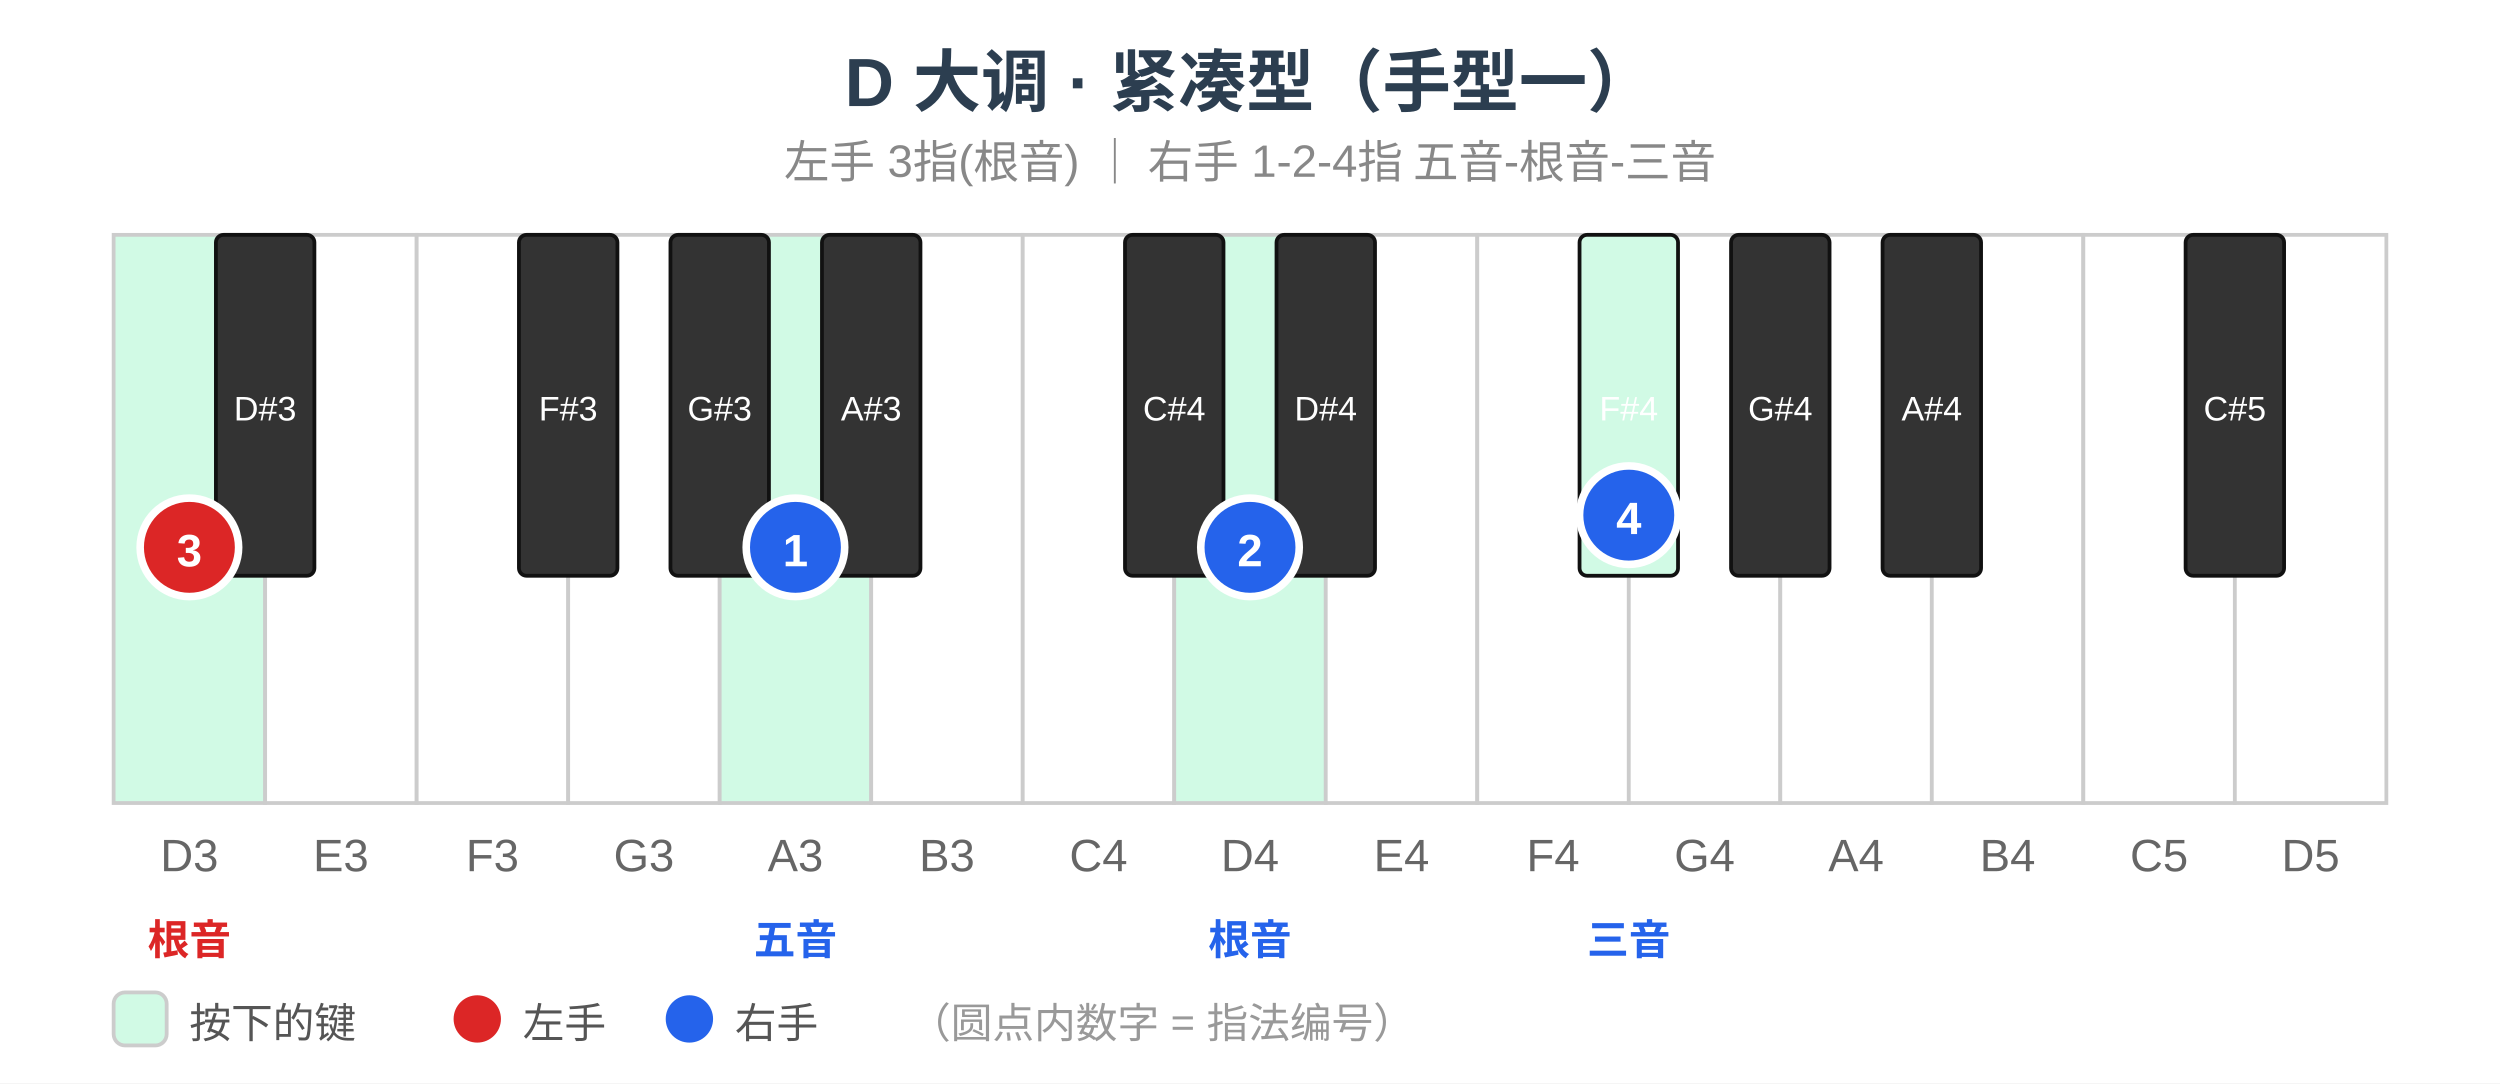
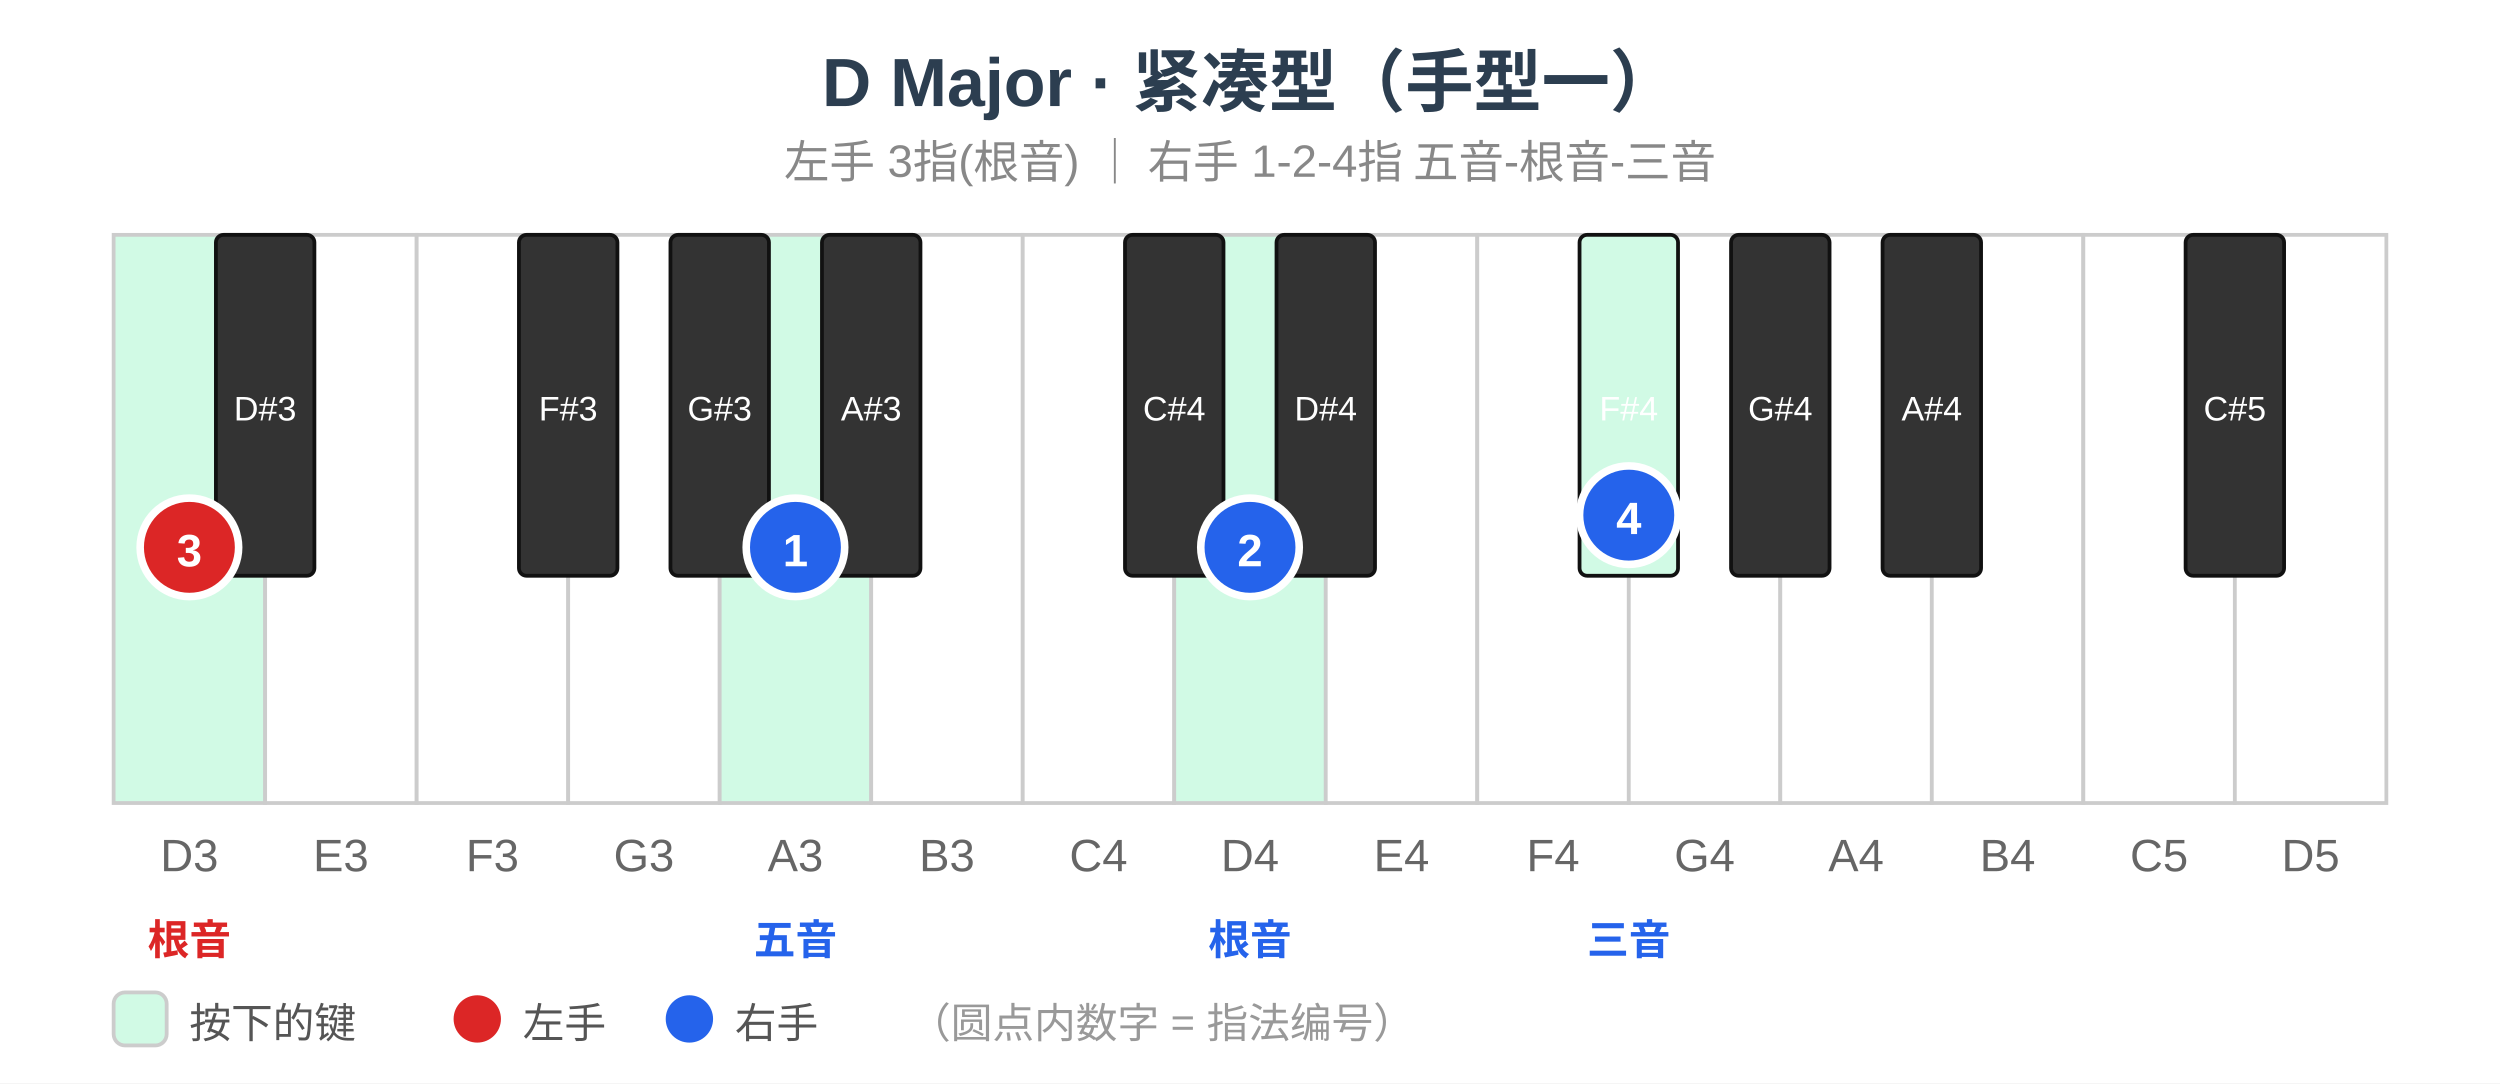
<svg xmlns="http://www.w3.org/2000/svg" viewBox="0 0 660 286" width="660" height="286">
  <rect width="660" height="286" fill="#ffffff" />
-   <text x="330.0" y="28" text-anchor="middle" font-family="Arial,sans-serif" font-size="18" font-weight="bold" fill="#2c3e50">D 大调 · 紧凑型（手型一）</text>
+   <text x="330.0" y="28" text-anchor="middle" font-family="Arial,sans-serif" font-size="18" font-weight="bold" fill="#2c3e50">D Major · 紧凑型（手型一）</text>
  <text x="330.0" y="47" text-anchor="middle" font-family="Arial,sans-serif" font-size="12" fill="#888">左手 3指(根音) ｜ 右手 1-2-4指 五音-根音-三音</text>
  <rect x="30.0" y="62" width="40" height="150" fill="#d1fae5" stroke="#ccc" stroke-width="1" />
  <text x="50.0" y="230" text-anchor="middle" font-family="Arial,sans-serif" font-size="12" fill="#666">D3</text>
  <rect x="70.0" y="62" width="40" height="150" fill="white" stroke="#ccc" stroke-width="1" />
  <text x="90.0" y="230" text-anchor="middle" font-family="Arial,sans-serif" font-size="12" fill="#666">E3</text>
  <rect x="110.0" y="62" width="40" height="150" fill="white" stroke="#ccc" stroke-width="1" />
  <text x="130.0" y="230" text-anchor="middle" font-family="Arial,sans-serif" font-size="12" fill="#666">F3</text>
  <rect x="150.0" y="62" width="40" height="150" fill="white" stroke="#ccc" stroke-width="1" />
  <text x="170.0" y="230" text-anchor="middle" font-family="Arial,sans-serif" font-size="12" fill="#666">G3</text>
  <rect x="190.0" y="62" width="40" height="150" fill="#d1fae5" stroke="#ccc" stroke-width="1" />
  <text x="210.0" y="230" text-anchor="middle" font-family="Arial,sans-serif" font-size="12" fill="#666">A3</text>
  <rect x="230.0" y="62" width="40" height="150" fill="white" stroke="#ccc" stroke-width="1" />
  <text x="250.0" y="230" text-anchor="middle" font-family="Arial,sans-serif" font-size="12" fill="#666">B3</text>
  <rect x="270.0" y="62" width="40" height="150" fill="white" stroke="#ccc" stroke-width="1" />
  <text x="290.0" y="230" text-anchor="middle" font-family="Arial,sans-serif" font-size="12" fill="#666">C4</text>
  <rect x="310.0" y="62" width="40" height="150" fill="#d1fae5" stroke="#ccc" stroke-width="1" />
  <text x="330.0" y="230" text-anchor="middle" font-family="Arial,sans-serif" font-size="12" fill="#666">D4</text>
  <rect x="350.0" y="62" width="40" height="150" fill="white" stroke="#ccc" stroke-width="1" />
  <text x="370.0" y="230" text-anchor="middle" font-family="Arial,sans-serif" font-size="12" fill="#666">E4</text>
  <rect x="390.0" y="62" width="40" height="150" fill="white" stroke="#ccc" stroke-width="1" />
  <text x="410.0" y="230" text-anchor="middle" font-family="Arial,sans-serif" font-size="12" fill="#666">F4</text>
  <rect x="430.0" y="62" width="40" height="150" fill="white" stroke="#ccc" stroke-width="1" />
  <text x="450.0" y="230" text-anchor="middle" font-family="Arial,sans-serif" font-size="12" fill="#666">G4</text>
  <rect x="470.0" y="62" width="40" height="150" fill="white" stroke="#ccc" stroke-width="1" />
  <text x="490.0" y="230" text-anchor="middle" font-family="Arial,sans-serif" font-size="12" fill="#666">A4</text>
  <rect x="510.0" y="62" width="40" height="150" fill="white" stroke="#ccc" stroke-width="1" />
  <text x="530.0" y="230" text-anchor="middle" font-family="Arial,sans-serif" font-size="12" fill="#666">B4</text>
  <rect x="550.0" y="62" width="40" height="150" fill="white" stroke="#ccc" stroke-width="1" />
  <text x="570.0" y="230" text-anchor="middle" font-family="Arial,sans-serif" font-size="12" fill="#666">C5</text>
  <rect x="590.0" y="62" width="40" height="150" fill="white" stroke="#ccc" stroke-width="1" />
  <text x="610.0" y="230" text-anchor="middle" font-family="Arial,sans-serif" font-size="12" fill="#666">D5</text>
  <rect x="57.0" y="62" width="26" height="90" fill="#333" stroke="#111" stroke-width="1" rx="2" />
  <text x="70.0" y="111.0" text-anchor="middle" font-family="Arial,sans-serif" font-size="9" fill="#fff">D#3</text>
  <rect x="137.0" y="62" width="26" height="90" fill="#333" stroke="#111" stroke-width="1" rx="2" />
  <text x="150.0" y="111.0" text-anchor="middle" font-family="Arial,sans-serif" font-size="9" fill="#fff">F#3</text>
  <rect x="177.0" y="62" width="26" height="90" fill="#333" stroke="#111" stroke-width="1" rx="2" />
  <text x="190.0" y="111.0" text-anchor="middle" font-family="Arial,sans-serif" font-size="9" fill="#fff">G#3</text>
  <rect x="217.0" y="62" width="26" height="90" fill="#333" stroke="#111" stroke-width="1" rx="2" />
  <text x="230.0" y="111.0" text-anchor="middle" font-family="Arial,sans-serif" font-size="9" fill="#fff">A#3</text>
  <rect x="297.0" y="62" width="26" height="90" fill="#333" stroke="#111" stroke-width="1" rx="2" />
  <text x="310.0" y="111.0" text-anchor="middle" font-family="Arial,sans-serif" font-size="9" fill="#fff">C#4</text>
  <rect x="337.0" y="62" width="26" height="90" fill="#333" stroke="#111" stroke-width="1" rx="2" />
  <text x="350.0" y="111.0" text-anchor="middle" font-family="Arial,sans-serif" font-size="9" fill="#fff">D#4</text>
  <rect x="417.0" y="62" width="26" height="90" fill="#d1fae5" stroke="#111" stroke-width="1" rx="2" />
  <text x="430.0" y="111.0" text-anchor="middle" font-family="Arial,sans-serif" font-size="9" fill="#fff">F#4</text>
  <rect x="457.0" y="62" width="26" height="90" fill="#333" stroke="#111" stroke-width="1" rx="2" />
  <text x="470.0" y="111.0" text-anchor="middle" font-family="Arial,sans-serif" font-size="9" fill="#fff">G#4</text>
  <rect x="497.0" y="62" width="26" height="90" fill="#333" stroke="#111" stroke-width="1" rx="2" />
  <text x="510.0" y="111.0" text-anchor="middle" font-family="Arial,sans-serif" font-size="9" fill="#fff">A#4</text>
  <rect x="577.0" y="62" width="26" height="90" fill="#333" stroke="#111" stroke-width="1" rx="2" />
  <text x="590.0" y="111.0" text-anchor="middle" font-family="Arial,sans-serif" font-size="9" fill="#fff">C#5</text>
  <circle cx="50.0" cy="144.5" r="13" fill="#dc2626" stroke="white" stroke-width="2" />
  <text x="50.0" y="149.5" text-anchor="middle" font-family="Arial,sans-serif" font-size="12" font-weight="bold" fill="white">3</text>
  <text x="50.0" y="252" text-anchor="middle" font-family="Arial,sans-serif" font-size="11" font-weight="bold" fill="#dc2626">根音</text>
  <circle cx="210.0" cy="144.5" r="13" fill="#2563eb" stroke="white" stroke-width="2" />
  <text x="210.0" y="149.5" text-anchor="middle" font-family="Arial,sans-serif" font-size="12" font-weight="bold" fill="white">1</text>
  <text x="210.0" y="252" text-anchor="middle" font-family="Arial,sans-serif" font-size="11" font-weight="bold" fill="#2563eb">五音</text>
  <circle cx="330.0" cy="144.5" r="13" fill="#2563eb" stroke="white" stroke-width="2" />
  <text x="330.0" y="149.5" text-anchor="middle" font-family="Arial,sans-serif" font-size="12" font-weight="bold" fill="white">2</text>
  <text x="330.0" y="252" text-anchor="middle" font-family="Arial,sans-serif" font-size="11" font-weight="bold" fill="#2563eb">根音</text>
  <circle cx="430.0" cy="136.0" r="13" fill="#2563eb" stroke="white" stroke-width="2" />
  <text x="430.0" y="141.0" text-anchor="middle" font-family="Arial,sans-serif" font-size="12" font-weight="bold" fill="white">4</text>
  <text x="430.0" y="252" text-anchor="middle" font-family="Arial,sans-serif" font-size="11" font-weight="bold" fill="#2563eb">三音</text>
  <rect x="30.0" y="262" width="14" height="14" rx="3" fill="#d1fae5" stroke="#ccc" stroke-width="1" />
  <text x="50.0" y="274" font-family="Arial,sans-serif" font-size="11" fill="#555">按下的键</text>
  <circle cx="126.0" cy="269" r="7" fill="#dc2626" stroke="white" stroke-width="1.5" />
  <text x="138.0" y="274" font-family="Arial,sans-serif" font-size="11" fill="#555">左手</text>
  <circle cx="182.0" cy="269" r="7" fill="#2563eb" stroke="white" stroke-width="1.5" />
  <text x="194.0" y="274" font-family="Arial,sans-serif" font-size="11" fill="#555">右手</text>
  <text x="240.0" y="274" font-family="Arial,sans-serif" font-size="11" fill="#999">（圆点内数字 = 指法编号）</text>
</svg>
